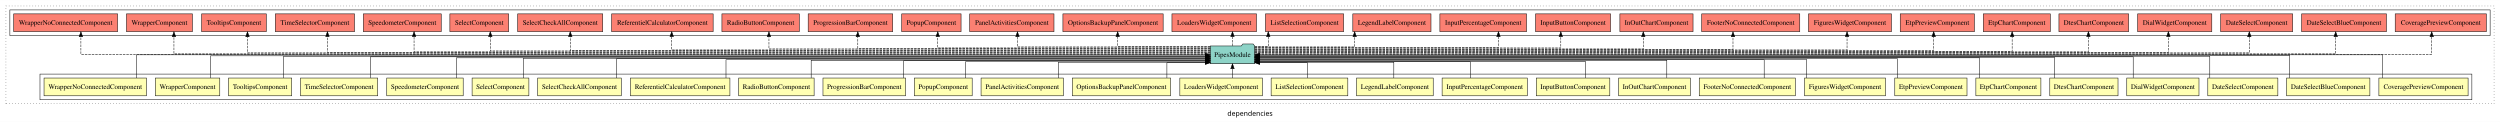
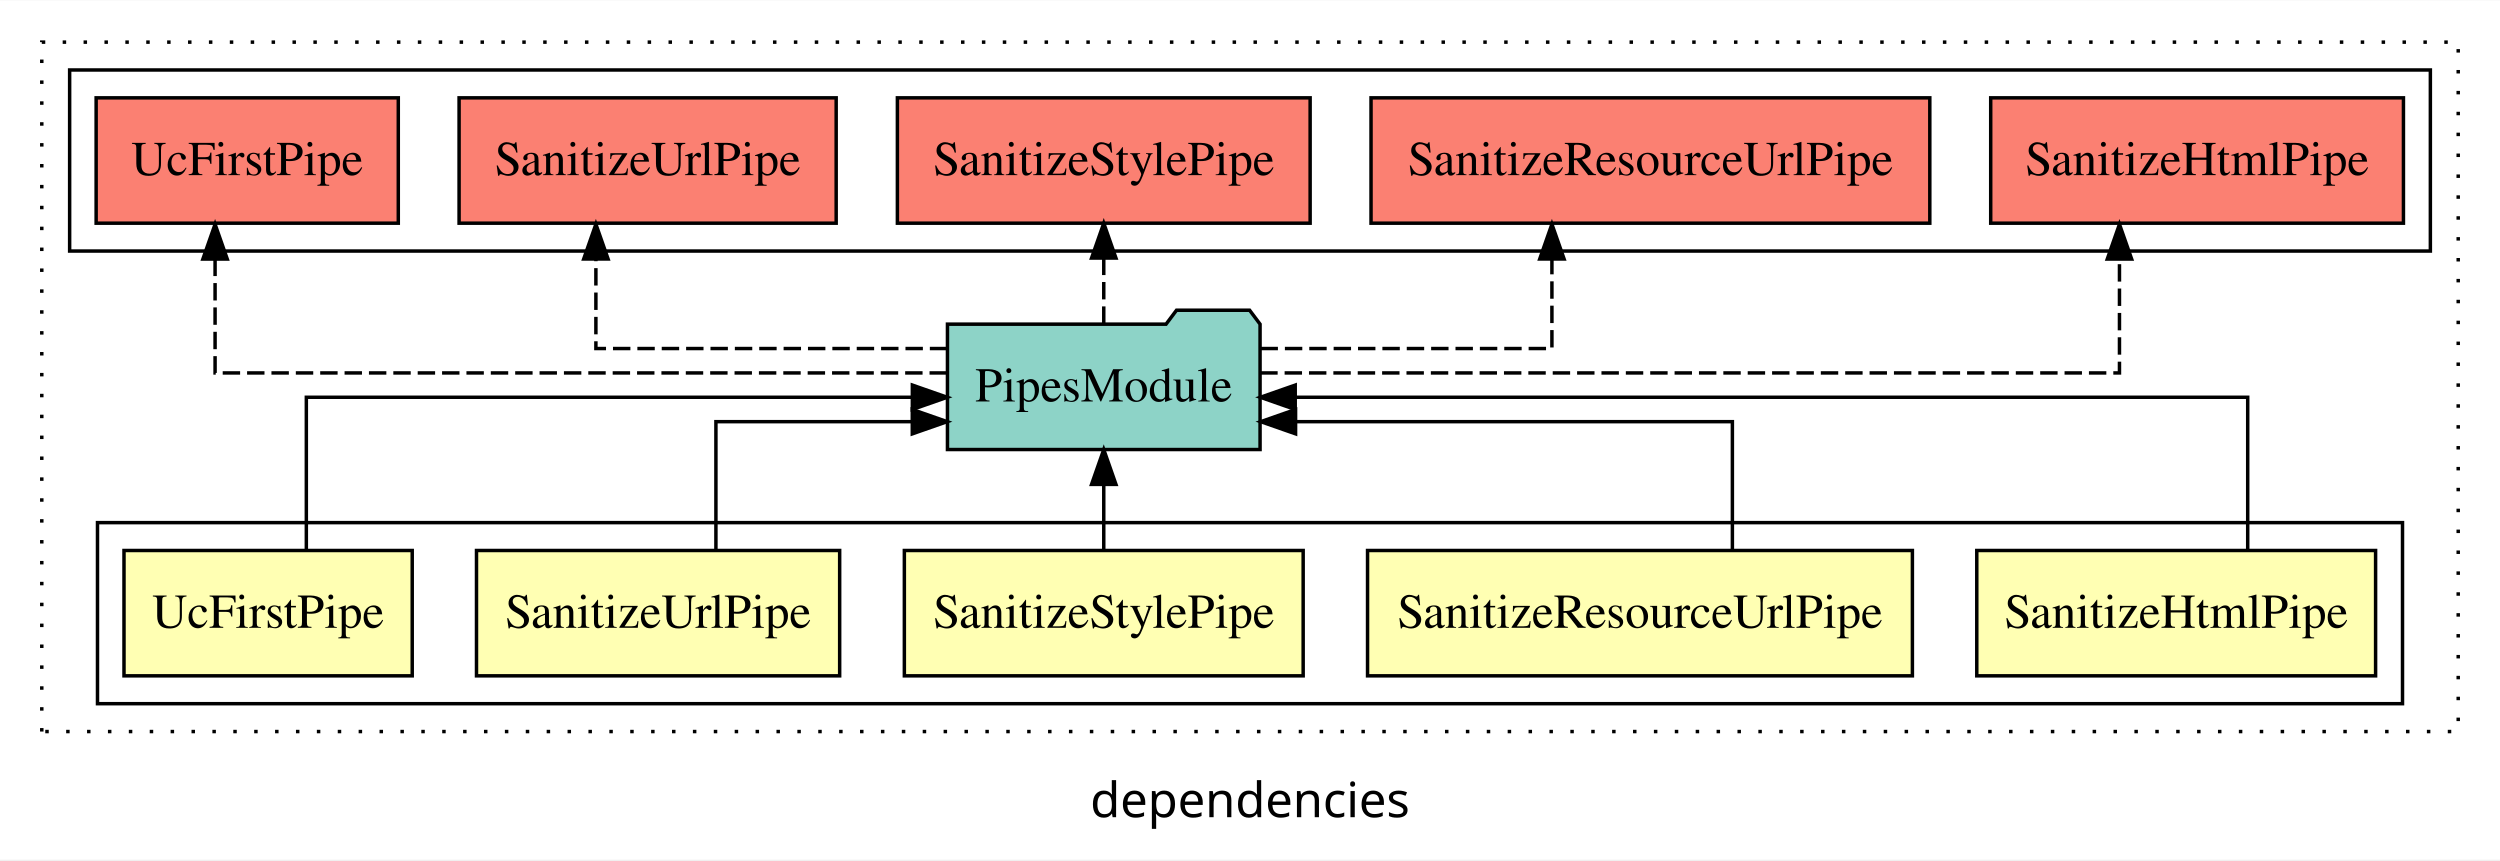
- <svg xmlns="http://www.w3.org/2000/svg" width="5065pt" height="247pt" viewBox="0.00 0.00 5065.00 246.80">
+ <svg xmlns="http://www.w3.org/2000/svg" width="718pt" height="247pt" viewBox="0.00 0.00 718.00 246.80">
  <g id="graph0" class="graph" transform="scale(1 1) rotate(0) translate(4 242.8)">
-     <polygon fill="white" stroke="transparent" points="-4,4 -4,-242.8 5061,-242.8 5061,4 -4,4" />
-     <text text-anchor="middle" x="2528.5" y="-8.2" font-family="sans-serif" font-size="14.00">dependencies</text>
+     <polygon fill="white" stroke="transparent" points="-4,4 -4,-242.8 714,-242.8 714,4 -4,4" />
+     <text text-anchor="middle" x="355" y="-8.2" font-family="sans-serif" font-size="14.00">dependencies</text>
    <g id="clust1" class="cluster">
-       <polygon fill="none" stroke="black" stroke-dasharray="1,5" points="8,-32.8 8,-230.8 5049,-230.8 5049,-32.8 8,-32.8" />
-     </g>
-     <g id="clust32" class="cluster">
-       <polygon fill="none" stroke="black" points="16,-170.8 16,-222.8 5041,-222.8 5041,-170.8 16,-170.8" />
+       <polygon fill="none" stroke="black" stroke-dasharray="1,5" points="8,-32.8 8,-230.8 702,-230.8 702,-32.8 8,-32.8" />
    </g>
    <g id="clust2" class="cluster">
-       <polygon fill="none" stroke="black" points="77,-40.8 77,-92.8 5004,-92.8 5004,-40.8 77,-40.8" />
+       <polygon fill="none" stroke="black" points="24,-40.8 24,-92.8 686,-92.8 686,-40.8 24,-40.8" />
+     </g>
+     <g id="clust9" class="cluster">
+       <polygon fill="none" stroke="black" points="16,-170.8 16,-222.8 694,-222.8 694,-170.8 16,-170.8" />
    </g>
    <g id="node1" class="node">
-       <polygon fill="#ffffb3" stroke="black" points="4996.35,-84.8 4815.65,-84.8 4815.65,-48.8 4996.35,-48.8 4996.35,-84.8" />
-       <text text-anchor="middle" x="4906" y="-62.6" font-family="Times,serif" font-size="14.00">CoveragePreviewComponent</text>
+       <polygon fill="#ffffb3" stroke="black" points="678.27,-84.8 563.73,-84.8 563.73,-48.8 678.27,-48.8 678.27,-84.8" />
+       <text text-anchor="middle" x="621" y="-62.6" font-family="Times,serif" font-size="14.00">SanitizeHtmlPipe</text>
    </g>
-     <g id="node29" class="node">
-       <polygon fill="#8dd3c7" stroke="black" points="2537.89,-149.8 2534.89,-153.8 2513.89,-153.8 2510.89,-149.8 2448.11,-149.8 2448.11,-113.8 2537.89,-113.8 2537.89,-149.8" />
-       <text text-anchor="middle" x="2493" y="-127.6" font-family="Times,serif" font-size="14.00">PipesModule</text>
+     <g id="node6" class="node">
+       <polygon fill="#8dd3c7" stroke="black" points="357.89,-149.8 354.89,-153.8 333.89,-153.8 330.89,-149.8 268.11,-149.8 268.11,-113.8 357.89,-113.8 357.89,-149.8" />
+       <text text-anchor="middle" x="313" y="-127.6" font-family="Times,serif" font-size="14.00">PipesModule</text>
    </g>
    <g id="edge1" class="edge">
-       <path fill="none" stroke="black" d="M4823.26,-84.91C4823.26,-104.14 4823.26,-131.8 4823.26,-131.8 4823.26,-131.8 2547.98,-131.8 2547.98,-131.8" />
-       <polygon fill="black" stroke="black" points="2547.98,-128.3 2537.98,-131.8 2547.98,-135.3 2547.98,-128.3" />
+       <path fill="none" stroke="black" d="M641.54,-85.07C641.54,-103.36 641.54,-128.8 641.54,-128.8 641.54,-128.8 367.99,-128.8 367.99,-128.8" />
+       <polygon fill="black" stroke="black" points="367.99,-125.3 357.99,-128.8 367.99,-132.3 367.99,-125.3" />
    </g>
    <g id="node2" class="node">
-       <polygon fill="#ffffb3" stroke="black" points="4797.41,-84.8 4628.59,-84.8 4628.59,-48.8 4797.41,-48.8 4797.41,-84.8" />
-       <text text-anchor="middle" x="4713" y="-62.6" font-family="Times,serif" font-size="14.00">DateSelectBlueComponent</text>
+       <polygon fill="#ffffb3" stroke="black" points="545.24,-84.8 388.76,-84.8 388.76,-48.8 545.24,-48.8 545.24,-84.8" />
+       <text text-anchor="middle" x="467" y="-62.6" font-family="Times,serif" font-size="14.00">SanitizeResourceUrlPipe</text>
    </g>
    <g id="edge2" class="edge">
-       <path fill="none" stroke="black" d="M4634.76,-84.97C4634.76,-103.89 4634.76,-130.8 4634.76,-130.8 4634.76,-130.8 2548.23,-130.8 2548.23,-130.8" />
-       <polygon fill="black" stroke="black" points="2548.23,-127.3 2538.23,-130.8 2548.23,-134.3 2548.23,-127.3" />
+       <path fill="none" stroke="black" d="M493.54,-84.81C493.54,-100.85 493.54,-121.8 493.54,-121.8 493.54,-121.8 368.09,-121.8 368.09,-121.8" />
+       <polygon fill="black" stroke="black" points="368.09,-118.3 358.09,-121.8 368.09,-125.3 368.09,-118.3" />
    </g>
    <g id="node3" class="node">
-       <polygon fill="#ffffb3" stroke="black" points="4610.97,-84.8 4469.03,-84.8 4469.03,-48.8 4610.97,-48.8 4610.97,-84.8" />
-       <text text-anchor="middle" x="4540" y="-62.6" font-family="Times,serif" font-size="14.00">DateSelectComponent</text>
+       <polygon fill="#ffffb3" stroke="black" points="370.27,-84.8 255.73,-84.8 255.73,-48.8 370.27,-48.8 370.27,-84.8" />
+       <text text-anchor="middle" x="313" y="-62.6" font-family="Times,serif" font-size="14.00">SanitizeStylePipe</text>
    </g>
    <g id="edge3" class="edge">
-       <path fill="none" stroke="black" d="M4473.04,-85.07C4473.04,-103.36 4473.04,-128.8 4473.04,-128.8 4473.04,-128.8 2548.08,-128.8 2548.08,-128.8" />
-       <polygon fill="black" stroke="black" points="2548.08,-125.3 2538.08,-128.8 2548.08,-132.3 2548.08,-125.3" />
+       <path fill="none" stroke="black" d="M313,-84.91C313,-84.91 313,-103.79 313,-103.79" />
+       <polygon fill="black" stroke="black" points="309.5,-103.79 313,-113.79 316.5,-103.79 309.5,-103.79" />
    </g>
    <g id="node4" class="node">
-       <polygon fill="#ffffb3" stroke="black" points="4451.14,-84.8 4304.86,-84.8 4304.86,-48.8 4451.14,-48.8 4451.14,-84.8" />
-       <text text-anchor="middle" x="4378" y="-62.6" font-family="Times,serif" font-size="14.00">DialWidgetComponent</text>
+       <polygon fill="#ffffb3" stroke="black" points="237.15,-84.8 132.85,-84.8 132.85,-48.8 237.15,-48.8 237.15,-84.8" />
+       <text text-anchor="middle" x="185" y="-62.6" font-family="Times,serif" font-size="14.00">SanitizeUrlPipe</text>
    </g>
    <g id="edge4" class="edge">
-       <path fill="none" stroke="black" d="M4317.86,-85.1C4317.86,-103.07 4317.86,-127.8 4317.86,-127.8 4317.86,-127.8 2548.11,-127.8 2548.11,-127.8" />
-       <polygon fill="black" stroke="black" points="2548.11,-124.3 2538.11,-127.8 2548.11,-131.3 2548.11,-124.3" />
+       <path fill="none" stroke="black" d="M201.61,-84.81C201.61,-100.85 201.61,-121.8 201.61,-121.8 201.61,-121.8 258.01,-121.8 258.01,-121.8" />
+       <polygon fill="black" stroke="black" points="258.01,-125.3 268.01,-121.8 258.01,-118.3 258.01,-125.3" />
    </g>
    <g id="node5" class="node">
-       <polygon fill="#ffffb3" stroke="black" points="4287.1,-84.8 4148.9,-84.8 4148.9,-48.8 4287.1,-48.8 4287.1,-84.8" />
-       <text text-anchor="middle" x="4218" y="-62.6" font-family="Times,serif" font-size="14.00">DtesChartComponent</text>
+       <polygon fill="#ffffb3" stroke="black" points="114.39,-84.8 31.61,-84.8 31.61,-48.8 114.39,-48.8 114.39,-84.8" />
+       <text text-anchor="middle" x="73" y="-62.6" font-family="Times,serif" font-size="14.00">UcFirstPipe</text>
    </g>
    <g id="edge5" class="edge">
-       <path fill="none" stroke="black" d="M4158.44,-84.8C4158.44,-102.48 4158.44,-126.8 4158.44,-126.8 4158.44,-126.8 2547.98,-126.8 2547.98,-126.8" />
-       <polygon fill="black" stroke="black" points="2547.98,-123.3 2537.98,-126.8 2547.98,-130.3 2547.98,-123.3" />
+       <path fill="none" stroke="black" d="M83.98,-85.07C83.98,-103.36 83.98,-128.8 83.98,-128.8 83.98,-128.8 258.03,-128.8 258.03,-128.8" />
+       <polygon fill="black" stroke="black" points="258.03,-132.3 268.03,-128.8 258.03,-125.3 258.03,-132.3" />
    </g>
-     <g id="node6" class="node">
-       <polygon fill="#ffffb3" stroke="black" points="4130.88,-84.8 3999.12,-84.8 3999.12,-48.8 4130.88,-48.8 4130.88,-84.8" />
-       <text text-anchor="middle" x="4065" y="-62.6" font-family="Times,serif" font-size="14.00">EtpChartComponent</text>
+     <g id="node7" class="node">
+       <polygon fill="#fb8072" stroke="black" points="686.27,-214.8 567.73,-214.8 567.73,-178.8 686.27,-178.8 686.27,-214.8" />
+       <text text-anchor="middle" x="627" y="-192.6" font-family="Times,serif" font-size="14.00">SanitizeHtmlPipe </text>
    </g>
    <g id="edge6" class="edge">
-       <path fill="none" stroke="black" d="M4006.69,-84.82C4006.69,-102.17 4006.69,-125.8 4006.69,-125.8 4006.69,-125.8 2547.89,-125.8 2547.89,-125.8" />
-       <polygon fill="black" stroke="black" points="2547.89,-122.3 2537.89,-125.8 2547.89,-129.3 2547.89,-122.3" />
+       <path fill="none" stroke="black" stroke-dasharray="5,2" d="M357.94,-135.8C439.77,-135.8 604.71,-135.8 604.71,-135.8 604.71,-135.8 604.71,-168.5 604.71,-168.5" />
+       <polygon fill="black" stroke="black" points="601.21,-168.5 604.71,-178.5 608.21,-168.5 601.21,-168.5" />
    </g>
-     <g id="node7" class="node">
-       <polygon fill="#ffffb3" stroke="black" points="3981.15,-84.8 3834.85,-84.8 3834.85,-48.8 3981.15,-48.8 3981.15,-84.8" />
-       <text text-anchor="middle" x="3908" y="-62.6" font-family="Times,serif" font-size="14.00">EtpPreviewComponent</text>
+     <g id="node8" class="node">
+       <polygon fill="#fb8072" stroke="black" points="550.24,-214.8 389.76,-214.8 389.76,-178.8 550.24,-178.8 550.24,-214.8" />
+       <text text-anchor="middle" x="470" y="-192.6" font-family="Times,serif" font-size="14.00">SanitizeResourceUrlPipe </text>
    </g>
    <g id="edge7" class="edge">
-       <path fill="none" stroke="black" d="M3840.3,-84.84C3840.3,-101.53 3840.3,-123.8 3840.3,-123.8 3840.3,-123.8 2548.21,-123.8 2548.21,-123.8" />
-       <polygon fill="black" stroke="black" points="2548.21,-120.3 2538.21,-123.8 2548.21,-127.3 2548.21,-120.3" />
+       <path fill="none" stroke="black" stroke-dasharray="5,2" d="M358.02,-142.8C395.13,-142.8 441.71,-142.8 441.71,-142.8 441.71,-142.8 441.71,-168.52 441.71,-168.52" />
+       <polygon fill="black" stroke="black" points="438.21,-168.52 441.71,-178.52 445.21,-168.52 438.21,-168.52" />
    </g>
-     <g id="node8" class="node">
-       <polygon fill="#ffffb3" stroke="black" points="3816.04,-84.8 3651.96,-84.8 3651.96,-48.8 3816.04,-48.8 3816.04,-84.8" />
-       <text text-anchor="middle" x="3734" y="-62.6" font-family="Times,serif" font-size="14.00">FiguresWidgetComponent</text>
+     <g id="node9" class="node">
+       <polygon fill="#fb8072" stroke="black" points="372.27,-214.8 253.73,-214.8 253.73,-178.8 372.27,-178.8 372.27,-214.8" />
+       <text text-anchor="middle" x="313" y="-192.6" font-family="Times,serif" font-size="14.00">SanitizeStylePipe </text>
    </g>
    <g id="edge8" class="edge">
-       <path fill="none" stroke="black" d="M3655.86,-84.83C3655.86,-101.2 3655.86,-122.8 3655.86,-122.8 3655.86,-122.8 2548.23,-122.8 2548.23,-122.8" />
-       <polygon fill="black" stroke="black" points="2548.23,-119.3 2538.23,-122.8 2548.23,-126.3 2548.23,-119.3" />
+       <path fill="none" stroke="black" stroke-dasharray="5,2" d="M313,-149.91C313,-149.91 313,-168.79 313,-168.79" />
+       <polygon fill="black" stroke="black" points="309.5,-168.79 313,-178.79 316.5,-168.79 309.5,-168.79" />
    </g>
-     <g id="node9" class="node">
-       <polygon fill="#ffffb3" stroke="black" points="3633.36,-84.8 3438.64,-84.8 3438.64,-48.8 3633.36,-48.8 3633.36,-84.8" />
-       <text text-anchor="middle" x="3536" y="-62.6" font-family="Times,serif" font-size="14.00">FooterNoConnectedComponent</text>
+     <g id="node10" class="node">
+       <polygon fill="#fb8072" stroke="black" points="236.15,-214.8 127.85,-214.8 127.85,-178.8 236.15,-178.8 236.15,-214.8" />
+       <text text-anchor="middle" x="182" y="-192.6" font-family="Times,serif" font-size="14.00">SanitizeUrlPipe </text>
    </g>
    <g id="edge9" class="edge">
-       <path fill="none" stroke="black" d="M3570.23,-84.81C3570.23,-100.85 3570.23,-121.8 3570.23,-121.8 3570.23,-121.8 2547.92,-121.8 2547.92,-121.8" />
-       <polygon fill="black" stroke="black" points="2547.92,-118.3 2537.92,-121.8 2547.92,-125.3 2547.92,-118.3" />
+       <path fill="none" stroke="black" stroke-dasharray="5,2" d="M268.05,-142.8C225.19,-142.8 167.14,-142.8 167.14,-142.8 167.14,-142.8 167.14,-168.52 167.14,-168.52" />
+       <polygon fill="black" stroke="black" points="163.64,-168.52 167.14,-178.52 170.64,-168.52 163.64,-168.52" />
    </g>
-     <g id="node10" class="node">
-       <polygon fill="#ffffb3" stroke="black" points="3420.6,-84.8 3275.4,-84.8 3275.4,-48.8 3420.6,-48.8 3420.6,-84.8" />
-       <text text-anchor="middle" x="3348" y="-62.6" font-family="Times,serif" font-size="14.00">InOutChartComponent</text>
+     <g id="node11" class="node">
+       <polygon fill="#fb8072" stroke="black" points="110.39,-214.8 23.61,-214.8 23.61,-178.8 110.39,-178.8 110.39,-214.8" />
+       <text text-anchor="middle" x="67" y="-192.6" font-family="Times,serif" font-size="14.00">UcFirstPipe </text>
    </g>
    <g id="edge10" class="edge">
-       <path fill="none" stroke="black" d="M3372.93,-85.08C3372.93,-100.75 3372.93,-120.8 3372.93,-120.8 3372.93,-120.8 2548.15,-120.8 2548.15,-120.8" />
-       <polygon fill="black" stroke="black" points="2548.15,-117.3 2538.15,-120.8 2548.15,-124.3 2548.15,-117.3" />
-     </g>
-     <g id="node11" class="node">
-       <polygon fill="#ffffb3" stroke="black" points="3257.5,-84.8 3108.5,-84.8 3108.5,-48.8 3257.5,-48.8 3257.5,-84.8" />
-       <text text-anchor="middle" x="3183" y="-62.6" font-family="Times,serif" font-size="14.00">InputButtonComponent</text>
-     </g>
-     <g id="edge11" class="edge">
-       <path fill="none" stroke="black" d="M3207.83,-84.99C3207.83,-99.98 3207.83,-118.8 3207.83,-118.8 3207.83,-118.8 2547.99,-118.8 2547.99,-118.8" />
-       <polygon fill="black" stroke="black" points="2547.99,-115.3 2537.99,-118.8 2547.99,-122.3 2547.99,-115.3" />
-     </g>
-     <g id="node12" class="node">
-       <polygon fill="#ffffb3" stroke="black" points="3090.29,-84.8 2917.71,-84.8 2917.71,-48.8 3090.29,-48.8 3090.29,-84.8" />
-       <text text-anchor="middle" x="3004" y="-62.6" font-family="Times,serif" font-size="14.00">InputPercentageComponent</text>
-     </g>
-     <g id="edge12" class="edge">
-       <path fill="none" stroke="black" d="M2974.87,-84.92C2974.87,-99.58 2974.87,-117.8 2974.87,-117.8 2974.87,-117.8 2547.9,-117.8 2547.9,-117.8" />
-       <polygon fill="black" stroke="black" points="2547.9,-114.3 2537.9,-117.8 2547.9,-121.3 2547.9,-114.3" />
-     </g>
-     <g id="node13" class="node">
-       <polygon fill="#ffffb3" stroke="black" points="2899.68,-84.8 2744.32,-84.8 2744.32,-48.8 2899.68,-48.8 2899.68,-84.8" />
-       <text text-anchor="middle" x="2822" y="-62.6" font-family="Times,serif" font-size="14.00">LegendLabelComponent</text>
-     </g>
-     <g id="edge13" class="edge">
-       <path fill="none" stroke="black" d="M2819.88,-84.85C2819.88,-99.17 2819.88,-116.8 2819.88,-116.8 2819.88,-116.8 2548.11,-116.8 2548.11,-116.8" />
-       <polygon fill="black" stroke="black" points="2548.11,-113.3 2538.11,-116.8 2548.11,-120.3 2548.11,-113.3" />
-     </g>
-     <g id="node14" class="node">
-       <polygon fill="#ffffb3" stroke="black" points="2726.71,-84.8 2571.29,-84.8 2571.29,-48.8 2726.71,-48.8 2726.71,-84.8" />
-       <text text-anchor="middle" x="2649" y="-62.6" font-family="Times,serif" font-size="14.00">ListSelectionComponent</text>
-     </g>
-     <g id="edge14" class="edge">
-       <path fill="none" stroke="black" d="M2644.88,-85.05C2644.88,-98.98 2644.88,-115.8 2644.88,-115.8 2644.88,-115.8 2548.16,-115.8 2548.16,-115.8" />
-       <polygon fill="black" stroke="black" points="2548.16,-112.3 2538.16,-115.8 2548.16,-119.3 2548.16,-112.3" />
-     </g>
-     <g id="node15" class="node">
-       <polygon fill="#ffffb3" stroke="black" points="2553.63,-84.8 2386.37,-84.8 2386.37,-48.8 2553.63,-48.8 2553.63,-84.8" />
-       <text text-anchor="middle" x="2470" y="-62.6" font-family="Times,serif" font-size="14.00">LoadersWidgetComponent</text>
-     </g>
-     <g id="edge15" class="edge">
-       <path fill="none" stroke="black" d="M2493,-84.91C2493,-84.91 2493,-103.79 2493,-103.79" />
-       <polygon fill="black" stroke="black" points="2489.5,-103.79 2493,-113.79 2496.5,-103.79 2489.5,-103.79" />
-     </g>
-     <g id="node16" class="node">
-       <polygon fill="#ffffb3" stroke="black" points="2367.54,-84.8 2168.46,-84.8 2168.46,-48.8 2367.54,-48.8 2367.54,-84.8" />
-       <text text-anchor="middle" x="2268" y="-62.6" font-family="Times,serif" font-size="14.00">OptionsBackupPanelComponent</text>
-     </g>
-     <g id="edge16" class="edge">
-       <path fill="none" stroke="black" d="M2360.14,-85.05C2360.14,-98.98 2360.14,-115.8 2360.14,-115.8 2360.14,-115.8 2438.02,-115.8 2438.02,-115.8" />
-       <polygon fill="black" stroke="black" points="2438.02,-119.3 2448.02,-115.8 2438.02,-112.3 2438.02,-119.3" />
-     </g>
-     <g id="node17" class="node">
-       <polygon fill="#ffffb3" stroke="black" points="2150.37,-84.8 1983.63,-84.8 1983.63,-48.8 2150.37,-48.8 2150.37,-84.8" />
-       <text text-anchor="middle" x="2067" y="-62.6" font-family="Times,serif" font-size="14.00">PanelActivitiesComponent</text>
-     </g>
-     <g id="edge17" class="edge">
-       <path fill="none" stroke="black" d="M2140.33,-84.85C2140.33,-99.17 2140.33,-116.8 2140.33,-116.8 2140.33,-116.8 2437.98,-116.8 2437.98,-116.8" />
-       <polygon fill="black" stroke="black" points="2437.98,-120.3 2447.98,-116.8 2437.98,-113.3 2437.98,-120.3" />
-     </g>
-     <g id="node18" class="node">
-       <polygon fill="#ffffb3" stroke="black" points="1965.62,-84.8 1848.38,-84.8 1848.38,-48.8 1965.62,-48.8 1965.62,-84.8" />
-       <text text-anchor="middle" x="1907" y="-62.6" font-family="Times,serif" font-size="14.00">PopupComponent</text>
-     </g>
-     <g id="edge18" class="edge">
-       <path fill="none" stroke="black" d="M1952.06,-84.92C1952.06,-99.58 1952.06,-117.8 1952.06,-117.8 1952.06,-117.8 2437.81,-117.8 2437.81,-117.8" />
-       <polygon fill="black" stroke="black" points="2437.81,-121.3 2447.81,-117.8 2437.81,-114.3 2437.81,-121.3" />
-     </g>
-     <g id="node19" class="node">
-       <polygon fill="#ffffb3" stroke="black" points="1830.66,-84.8 1663.34,-84.8 1663.34,-48.8 1830.66,-48.8 1830.66,-84.8" />
-       <text text-anchor="middle" x="1747" y="-62.6" font-family="Times,serif" font-size="14.00">ProgressionBarComponent</text>
-     </g>
-     <g id="edge19" class="edge">
-       <path fill="none" stroke="black" d="M1826.76,-85.04C1826.76,-100.37 1826.76,-119.8 1826.76,-119.8 1826.76,-119.8 2437.99,-119.8 2437.99,-119.8" />
-       <polygon fill="black" stroke="black" points="2437.99,-123.3 2447.99,-119.8 2437.99,-116.3 2437.99,-123.3" />
-     </g>
-     <g id="node20" class="node">
-       <polygon fill="#ffffb3" stroke="black" points="1645.39,-84.8 1492.61,-84.8 1492.61,-48.8 1645.39,-48.8 1645.39,-84.8" />
-       <text text-anchor="middle" x="1569" y="-62.6" font-family="Times,serif" font-size="14.00">RadioButtonComponent</text>
-     </g>
-     <g id="edge20" class="edge">
-       <path fill="none" stroke="black" d="M1639.43,-85.08C1639.43,-100.75 1639.43,-120.8 1639.43,-120.8 1639.43,-120.8 2438.01,-120.8 2438.01,-120.8" />
-       <polygon fill="black" stroke="black" points="2438.01,-124.3 2448.01,-120.8 2438.01,-117.3 2438.01,-124.3" />
-     </g>
-     <g id="node21" class="node">
-       <polygon fill="#ffffb3" stroke="black" points="1474.83,-84.8 1273.17,-84.8 1273.17,-48.8 1474.83,-48.8 1474.83,-84.8" />
-       <text text-anchor="middle" x="1374" y="-62.6" font-family="Times,serif" font-size="14.00">ReferentielCalculatorComponent</text>
-     </g>
-     <g id="edge21" class="edge">
-       <path fill="none" stroke="black" d="M1466.86,-84.81C1466.86,-100.85 1466.86,-121.8 1466.86,-121.8 1466.86,-121.8 2437.92,-121.8 2437.92,-121.8" />
-       <polygon fill="black" stroke="black" points="2437.92,-125.3 2447.92,-121.8 2437.92,-118.3 2437.92,-125.3" />
-     </g>
-     <g id="node22" class="node">
-       <polygon fill="#ffffb3" stroke="black" points="1254.69,-84.8 1085.31,-84.8 1085.31,-48.8 1254.69,-48.8 1254.69,-84.8" />
-       <text text-anchor="middle" x="1170" y="-62.6" font-family="Times,serif" font-size="14.00">SelectCheckAllComponent</text>
-     </g>
-     <g id="edge22" class="edge">
-       <path fill="none" stroke="black" d="M1244.97,-84.84C1244.97,-101.53 1244.97,-123.8 1244.97,-123.8 1244.97,-123.8 2437.84,-123.8 2437.84,-123.8" />
-       <polygon fill="black" stroke="black" points="2437.84,-127.3 2447.84,-123.8 2437.84,-120.3 2437.84,-127.3" />
-     </g>
-     <g id="node23" class="node">
-       <polygon fill="#ffffb3" stroke="black" points="1067.54,-84.8 952.46,-84.8 952.46,-48.8 1067.54,-48.8 1067.54,-84.8" />
-       <text text-anchor="middle" x="1010" y="-62.6" font-family="Times,serif" font-size="14.00">SelectComponent</text>
-     </g>
-     <g id="edge23" class="edge">
-       <path fill="none" stroke="black" d="M1056.21,-84.83C1056.21,-101.86 1056.21,-124.8 1056.21,-124.8 1056.21,-124.8 2438.03,-124.8 2438.03,-124.8" />
-       <polygon fill="black" stroke="black" points="2438.03,-128.3 2448.03,-124.8 2438.03,-121.3 2438.03,-128.3" />
-     </g>
-     <g id="node24" class="node">
-       <polygon fill="#ffffb3" stroke="black" points="934.41,-84.8 779.59,-84.8 779.59,-48.8 934.41,-48.8 934.41,-84.8" />
-       <text text-anchor="middle" x="857" y="-62.6" font-family="Times,serif" font-size="14.00">SpeedometerComponent</text>
-     </g>
-     <g id="edge24" class="edge">
-       <path fill="none" stroke="black" d="M920.84,-84.82C920.84,-102.17 920.84,-125.8 920.84,-125.8 920.84,-125.8 2438.06,-125.8 2438.06,-125.8" />
-       <polygon fill="black" stroke="black" points="2438.06,-129.3 2448.06,-125.8 2438.06,-122.3 2438.06,-129.3" />
-     </g>
-     <g id="node25" class="node">
-       <polygon fill="#ffffb3" stroke="black" points="761.25,-84.8 604.75,-84.8 604.75,-48.8 761.25,-48.8 761.25,-84.8" />
-       <text text-anchor="middle" x="683" y="-62.6" font-family="Times,serif" font-size="14.00">TimeSelectorComponent</text>
-     </g>
-     <g id="edge25" class="edge">
-       <path fill="none" stroke="black" d="M746.71,-85.1C746.71,-103.07 746.71,-127.8 746.71,-127.8 746.71,-127.8 2438.08,-127.8 2438.08,-127.8" />
-       <polygon fill="black" stroke="black" points="2438.08,-131.3 2448.08,-127.8 2438.08,-124.3 2438.08,-131.3" />
-     </g>
-     <g id="node26" class="node">
-       <polygon fill="#ffffb3" stroke="black" points="587,-84.8 459,-84.8 459,-48.8 587,-48.8 587,-84.8" />
-       <text text-anchor="middle" x="523" y="-62.6" font-family="Times,serif" font-size="14.00">TooltipsComponent</text>
-     </g>
-     <g id="edge26" class="edge">
-       <path fill="none" stroke="black" d="M570.44,-85.07C570.44,-103.36 570.44,-128.8 570.44,-128.8 570.44,-128.8 2437.84,-128.8 2437.84,-128.8" />
-       <polygon fill="black" stroke="black" points="2437.84,-132.3 2447.84,-128.8 2437.84,-125.3 2437.84,-132.3" />
-     </g>
-     <g id="node27" class="node">
-       <polygon fill="#ffffb3" stroke="black" points="441.3,-84.8 310.7,-84.8 310.7,-48.8 441.3,-48.8 441.3,-84.8" />
-       <text text-anchor="middle" x="376" y="-62.6" font-family="Times,serif" font-size="14.00">WrapperComponent</text>
-     </g>
-     <g id="edge27" class="edge">
-       <path fill="none" stroke="black" d="M422.7,-85.02C422.7,-103.63 422.7,-129.8 422.7,-129.8 422.7,-129.8 2437.83,-129.8 2437.83,-129.8" />
-       <polygon fill="black" stroke="black" points="2437.83,-133.3 2447.83,-129.8 2437.83,-126.3 2437.83,-133.3" />
-     </g>
-     <g id="node28" class="node">
-       <polygon fill="#ffffb3" stroke="black" points="292.78,-84.8 85.22,-84.8 85.22,-48.8 292.78,-48.8 292.78,-84.8" />
-       <text text-anchor="middle" x="189" y="-62.6" font-family="Times,serif" font-size="14.00">WrapperNoConnectedComponent</text>
-     </g>
-     <g id="edge28" class="edge">
-       <path fill="none" stroke="black" d="M272.37,-84.91C272.37,-104.14 272.37,-131.8 272.37,-131.8 272.37,-131.8 2437.89,-131.8 2437.89,-131.8" />
-       <polygon fill="black" stroke="black" points="2437.89,-135.3 2447.89,-131.8 2437.89,-128.3 2437.89,-135.3" />
-     </g>
-     <g id="node30" class="node">
-       <polygon fill="#fb8072" stroke="black" points="5033.35,-214.8 4848.65,-214.8 4848.65,-178.8 5033.35,-178.8 5033.35,-214.8" />
-       <text text-anchor="middle" x="4941" y="-192.6" font-family="Times,serif" font-size="14.00">CoveragePreviewComponent </text>
-     </g>
-     <g id="edge29" class="edge">
-       <path fill="none" stroke="black" stroke-dasharray="5,2" d="M2538.03,-132.8C2869.81,-132.8 4922.62,-132.8 4922.62,-132.8 4922.62,-132.8 4922.62,-168.63 4922.62,-168.63" />
-       <polygon fill="black" stroke="black" points="4919.13,-168.63 4922.62,-178.63 4926.13,-168.63 4919.13,-168.63" />
-     </g>
-     <g id="node31" class="node">
-       <polygon fill="#fb8072" stroke="black" points="4830.91,-214.8 4659.09,-214.8 4659.09,-178.8 4830.91,-178.8 4830.91,-214.8" />
-       <text text-anchor="middle" x="4745" y="-192.6" font-family="Times,serif" font-size="14.00">DateSelectBlueComponent </text>
-     </g>
-     <g id="edge30" class="edge">
-       <path fill="none" stroke="black" stroke-dasharray="5,2" d="M2537.9,-133.8C2853.67,-133.8 4728.12,-133.8 4728.12,-133.8 4728.12,-133.8 4728.12,-168.58 4728.12,-168.58" />
-       <polygon fill="black" stroke="black" points="4724.63,-168.58 4728.12,-178.58 4731.63,-168.58 4724.63,-168.58" />
-     </g>
-     <g id="node32" class="node">
-       <polygon fill="#fb8072" stroke="black" points="4640.97,-214.8 4495.03,-214.8 4495.03,-178.8 4640.97,-178.8 4640.97,-214.8" />
-       <text text-anchor="middle" x="4568" y="-192.6" font-family="Times,serif" font-size="14.00">DateSelectComponent </text>
-     </g>
-     <g id="edge31" class="edge">
-       <path fill="none" stroke="black" stroke-dasharray="5,2" d="M2537.94,-135.8C2839.22,-135.8 4553.12,-135.8 4553.12,-135.8 4553.12,-135.8 4553.12,-168.5 4553.12,-168.5" />
-       <polygon fill="black" stroke="black" points="4549.63,-168.5 4553.12,-178.5 4556.63,-168.5 4549.63,-168.5" />
-     </g>
-     <g id="node33" class="node">
-       <polygon fill="#fb8072" stroke="black" points="4477.14,-214.8 4326.86,-214.8 4326.86,-178.8 4477.14,-178.8 4477.14,-214.8" />
-       <text text-anchor="middle" x="4402" y="-192.6" font-family="Times,serif" font-size="14.00">DialWidgetComponent </text>
-     </g>
-     <g id="edge32" class="edge">
-       <path fill="none" stroke="black" stroke-dasharray="5,2" d="M2538,-136.8C2825.14,-136.8 4389.12,-136.8 4389.12,-136.8 4389.12,-136.8 4389.12,-168.8 4389.12,-168.8" />
-       <polygon fill="black" stroke="black" points="4385.63,-168.8 4389.12,-178.8 4392.63,-168.8 4385.63,-168.8" />
-     </g>
-     <g id="node34" class="node">
-       <polygon fill="#fb8072" stroke="black" points="4308.6,-214.8 4167.4,-214.8 4167.4,-178.8 4308.6,-178.8 4308.6,-214.8" />
-       <text text-anchor="middle" x="4238" y="-192.6" font-family="Times,serif" font-size="14.00">DtesChartComponent </text>
-     </g>
-     <g id="edge33" class="edge">
-       <path fill="none" stroke="black" stroke-dasharray="5,2" d="M2538.05,-137.8C2810.57,-137.8 4227.12,-137.8 4227.12,-137.8 4227.12,-137.8 4227.12,-168.78 4227.12,-168.78" />
-       <polygon fill="black" stroke="black" points="4223.63,-168.78 4227.12,-178.78 4230.63,-168.78 4223.63,-168.78" />
-     </g>
-     <g id="node35" class="node">
-       <polygon fill="#fb8072" stroke="black" points="4149.88,-214.8 4014.12,-214.8 4014.12,-178.8 4149.88,-178.8 4149.88,-214.8" />
-       <text text-anchor="middle" x="4082" y="-192.6" font-family="Times,serif" font-size="14.00">EtpChartComponent </text>
-     </g>
-     <g id="edge34" class="edge">
-       <path fill="none" stroke="black" stroke-dasharray="5,2" d="M2538.15,-138.8C2796.18,-138.8 4072.62,-138.8 4072.62,-138.8 4072.62,-138.8 4072.62,-168.77 4072.62,-168.77" />
-       <polygon fill="black" stroke="black" points="4069.13,-168.77 4072.62,-178.77 4076.13,-168.77 4069.13,-168.77" />
-     </g>
-     <g id="node36" class="node">
-       <polygon fill="#fb8072" stroke="black" points="3996.15,-214.8 3845.85,-214.8 3845.85,-178.8 3996.15,-178.8 3996.15,-214.8" />
-       <text text-anchor="middle" x="3921" y="-192.6" font-family="Times,serif" font-size="14.00">EtpPreviewComponent </text>
-     </g>
-     <g id="edge35" class="edge">
-       <path fill="none" stroke="black" stroke-dasharray="5,2" d="M2538.26,-140.8C2780.58,-140.8 3913.62,-140.8 3913.62,-140.8 3913.62,-140.8 3913.62,-168.77 3913.62,-168.77" />
-       <polygon fill="black" stroke="black" points="3910.13,-168.77 3913.62,-178.77 3917.13,-168.77 3910.13,-168.77" />
-     </g>
-     <g id="node37" class="node">
-       <polygon fill="#fb8072" stroke="black" points="3828.04,-214.8 3659.96,-214.8 3659.96,-178.8 3828.04,-178.8 3828.04,-214.8" />
-       <text text-anchor="middle" x="3744" y="-192.6" font-family="Times,serif" font-size="14.00">FiguresWidgetComponent </text>
-     </g>
-     <g id="edge36" class="edge">
-       <path fill="none" stroke="black" stroke-dasharray="5,2" d="M2538.05,-141.8C2761.28,-141.8 3738.12,-141.8 3738.12,-141.8 3738.12,-141.8 3738.12,-168.79 3738.12,-168.79" />
-       <polygon fill="black" stroke="black" points="3734.63,-168.79 3738.12,-178.79 3741.63,-168.79 3734.63,-168.79" />
-     </g>
-     <g id="node38" class="node">
-       <polygon fill="#fb8072" stroke="black" points="3642.36,-214.8 3443.64,-214.8 3443.64,-178.8 3642.36,-178.8 3642.36,-214.8" />
-       <text text-anchor="middle" x="3543" y="-192.6" font-family="Times,serif" font-size="14.00">FooterNoConnectedComponent </text>
-     </g>
-     <g id="edge37" class="edge">
-       <path fill="none" stroke="black" stroke-dasharray="5,2" d="M2538.21,-142.8C2734.99,-142.8 3507.02,-142.8 3507.02,-142.8 3507.02,-142.8 3507.02,-168.52 3507.02,-168.52" />
-       <polygon fill="black" stroke="black" points="3503.52,-168.52 3507.02,-178.52 3510.52,-168.52 3503.52,-168.52" />
-     </g>
-     <g id="node39" class="node">
-       <polygon fill="#fb8072" stroke="black" points="3426.1,-214.8 3277.9,-214.8 3277.9,-178.8 3426.1,-178.8 3426.1,-214.8" />
-       <text text-anchor="middle" x="3352" y="-192.6" font-family="Times,serif" font-size="14.00">InOutChartComponent </text>
-     </g>
-     <g id="edge38" class="edge">
-       <path fill="none" stroke="black" stroke-dasharray="5,2" d="M2538.04,-143.8C2711.33,-143.8 3325.32,-143.8 3325.32,-143.8 3325.32,-143.8 3325.32,-168.56 3325.32,-168.56" />
-       <polygon fill="black" stroke="black" points="3321.82,-168.56 3325.32,-178.56 3328.82,-168.56 3321.82,-168.56" />
-     </g>
-     <g id="node40" class="node">
-       <polygon fill="#fb8072" stroke="black" points="3259,-214.8 3107,-214.8 3107,-178.8 3259,-178.8 3259,-214.8" />
-       <text text-anchor="middle" x="3183" y="-192.6" font-family="Times,serif" font-size="14.00">InputButtonComponent </text>
-     </g>
-     <g id="edge39" class="edge">
-       <path fill="none" stroke="black" stroke-dasharray="5,2" d="M2537.94,-145.8C2687.36,-145.8 3158.17,-145.8 3158.17,-145.8 3158.17,-145.8 3158.17,-168.68 3158.17,-168.68" />
-       <polygon fill="black" stroke="black" points="3154.67,-168.68 3158.17,-178.68 3161.67,-168.68 3154.67,-168.68" />
-     </g>
-     <g id="node41" class="node">
-       <polygon fill="#fb8072" stroke="black" points="3088.79,-214.8 2913.21,-214.8 2913.21,-178.8 3088.79,-178.8 3088.79,-214.8" />
-       <text text-anchor="middle" x="3001" y="-192.6" font-family="Times,serif" font-size="14.00">InputPercentageComponent </text>
-     </g>
-     <g id="edge40" class="edge">
-       <path fill="none" stroke="black" stroke-dasharray="5,2" d="M2538.02,-146.8C2667.53,-146.8 3031.88,-146.8 3031.88,-146.8 3031.88,-146.8 3031.88,-168.75 3031.88,-168.75" />
-       <polygon fill="black" stroke="black" points="3028.38,-168.75 3031.88,-178.75 3035.38,-168.75 3028.38,-168.75" />
-     </g>
-     <g id="node42" class="node">
-       <polygon fill="#fb8072" stroke="black" points="2895.18,-214.8 2736.82,-214.8 2736.82,-178.8 2895.18,-178.8 2895.18,-214.8" />
-       <text text-anchor="middle" x="2816" y="-192.6" font-family="Times,serif" font-size="14.00">LegendLabelComponent </text>
-     </g>
-     <g id="edge41" class="edge">
-       <path fill="none" stroke="black" stroke-dasharray="5,2" d="M2538.11,-147.8C2609.51,-147.8 2740.54,-147.8 2740.54,-147.8 2740.54,-147.8 2740.54,-168.55 2740.54,-168.55" />
-       <polygon fill="black" stroke="black" points="2737.04,-168.55 2740.54,-178.55 2744.04,-168.55 2737.04,-168.55" />
-     </g>
-     <g id="node43" class="node">
-       <polygon fill="#fb8072" stroke="black" points="2718.21,-214.8 2559.79,-214.8 2559.79,-178.8 2718.21,-178.8 2718.21,-214.8" />
-       <text text-anchor="middle" x="2639" y="-192.6" font-family="Times,serif" font-size="14.00">ListSelectionComponent </text>
-     </g>
-     <g id="edge42" class="edge">
-       <path fill="none" stroke="black" stroke-dasharray="5,2" d="M2538.1,-148.8C2552.85,-148.8 2565.52,-148.8 2565.52,-148.8 2565.52,-148.8 2565.52,-168.65 2565.52,-168.65" />
-       <polygon fill="black" stroke="black" points="2562.02,-168.65 2565.52,-178.65 2569.02,-168.65 2562.02,-168.65" />
-     </g>
-     <g id="node44" class="node">
-       <polygon fill="#fb8072" stroke="black" points="2541.63,-214.8 2370.37,-214.8 2370.37,-178.8 2541.63,-178.8 2541.63,-214.8" />
-       <text text-anchor="middle" x="2456" y="-192.6" font-family="Times,serif" font-size="14.00">LoadersWidgetComponent </text>
-     </g>
-     <g id="edge43" class="edge">
-       <path fill="none" stroke="black" stroke-dasharray="5,2" d="M2493,-149.91C2493,-149.91 2493,-168.79 2493,-168.79" />
-       <polygon fill="black" stroke="black" points="2489.5,-168.79 2493,-178.79 2496.5,-168.79 2489.5,-168.79" />
-     </g>
-     <g id="node45" class="node">
-       <polygon fill="#fb8072" stroke="black" points="2352.54,-214.8 2149.46,-214.8 2149.46,-178.8 2352.54,-178.8 2352.54,-214.8" />
-       <text text-anchor="middle" x="2251" y="-192.6" font-family="Times,serif" font-size="14.00">OptionsBackupPanelComponent </text>
-     </g>
-     <g id="edge44" class="edge">
-       <path fill="none" stroke="black" stroke-dasharray="5,2" d="M2447.87,-148.8C2380.22,-148.8 2260.38,-148.8 2260.38,-148.8 2260.38,-148.8 2260.38,-168.65 2260.38,-168.65" />
-       <polygon fill="black" stroke="black" points="2256.88,-168.65 2260.38,-178.65 2263.88,-168.65 2256.88,-168.65" />
-     </g>
-     <g id="node46" class="node">
-       <polygon fill="#fb8072" stroke="black" points="2131.37,-214.8 1960.63,-214.8 1960.63,-178.8 2131.37,-178.8 2131.37,-214.8" />
-       <text text-anchor="middle" x="2046" y="-192.6" font-family="Times,serif" font-size="14.00">PanelActivitiesComponent </text>
-     </g>
-     <g id="edge45" class="edge">
-       <path fill="none" stroke="black" stroke-dasharray="5,2" d="M2448.02,-147.8C2336.72,-147.8 2057.38,-147.8 2057.38,-147.8 2057.38,-147.8 2057.38,-168.55 2057.38,-168.55" />
-       <polygon fill="black" stroke="black" points="2053.88,-168.55 2057.38,-178.55 2060.88,-168.55 2053.88,-168.55" />
-     </g>
-     <g id="node47" class="node">
-       <polygon fill="#fb8072" stroke="black" points="1943.12,-214.8 1822.88,-214.8 1822.88,-178.8 1943.12,-178.8 1943.12,-214.8" />
-       <text text-anchor="middle" x="1883" y="-192.6" font-family="Times,serif" font-size="14.00">PopupComponent </text>
-     </g>
-     <g id="edge46" class="edge">
-       <path fill="none" stroke="black" stroke-dasharray="5,2" d="M2447.63,-145.8C2308.28,-145.8 1895.88,-145.8 1895.88,-145.8 1895.88,-145.8 1895.88,-168.68 1895.88,-168.68" />
-       <polygon fill="black" stroke="black" points="1892.38,-168.68 1895.88,-178.68 1899.38,-168.68 1892.38,-168.68" />
-     </g>
-     <g id="node48" class="node">
-       <polygon fill="#fb8072" stroke="black" points="1804.66,-214.8 1633.34,-214.8 1633.34,-178.8 1804.66,-178.8 1804.66,-214.8" />
-       <text text-anchor="middle" x="1719" y="-192.6" font-family="Times,serif" font-size="14.00">ProgressionBarComponent </text>
-     </g>
-     <g id="edge47" class="edge">
-       <path fill="none" stroke="black" stroke-dasharray="5,2" d="M2448.07,-144.8C2284.99,-144.8 1733.88,-144.8 1733.88,-144.8 1733.88,-144.8 1733.88,-168.61 1733.88,-168.61" />
-       <polygon fill="black" stroke="black" points="1730.38,-168.61 1733.88,-178.61 1737.38,-168.61 1730.38,-168.61" />
-     </g>
-     <g id="node49" class="node">
-       <polygon fill="#fb8072" stroke="black" points="1615.39,-214.8 1458.61,-214.8 1458.61,-178.8 1615.39,-178.8 1615.39,-214.8" />
-       <text text-anchor="middle" x="1537" y="-192.6" font-family="Times,serif" font-size="14.00">RadioButtonComponent </text>
-     </g>
-     <g id="edge48" class="edge">
-       <path fill="none" stroke="black" stroke-dasharray="5,2" d="M2448.02,-143.8C2260.91,-143.8 1553.88,-143.8 1553.88,-143.8 1553.88,-143.8 1553.88,-168.56 1553.88,-168.56" />
-       <polygon fill="black" stroke="black" points="1550.38,-168.56 1553.88,-178.56 1557.38,-168.56 1550.38,-168.56" />
-     </g>
-     <g id="node50" class="node">
-       <polygon fill="#fb8072" stroke="black" points="1440.83,-214.8 1235.17,-214.8 1235.17,-178.8 1440.83,-178.8 1440.83,-214.8" />
-       <text text-anchor="middle" x="1338" y="-192.6" font-family="Times,serif" font-size="14.00">ReferentielCalculatorComponent </text>
-     </g>
-     <g id="edge49" class="edge">
-       <path fill="none" stroke="black" stroke-dasharray="5,2" d="M2447.76,-141.8C2236.46,-141.8 1356.88,-141.8 1356.88,-141.8 1356.88,-141.8 1356.88,-168.79 1356.88,-168.79" />
-       <polygon fill="black" stroke="black" points="1353.38,-168.79 1356.88,-178.79 1360.38,-168.79 1353.38,-168.79" />
-     </g>
-     <g id="node51" class="node">
-       <polygon fill="#fb8072" stroke="black" points="1217.19,-214.8 1044.81,-214.8 1044.81,-178.8 1217.19,-178.8 1217.19,-214.8" />
-       <text text-anchor="middle" x="1131" y="-192.6" font-family="Times,serif" font-size="14.00">SelectCheckAllComponent </text>
-     </g>
-     <g id="edge50" class="edge">
-       <path fill="none" stroke="black" stroke-dasharray="5,2" d="M2447.98,-140.8C2214.4,-140.8 1151.38,-140.8 1151.38,-140.8 1151.38,-140.8 1151.38,-168.77 1151.38,-168.77" />
-       <polygon fill="black" stroke="black" points="1147.88,-168.77 1151.38,-178.77 1154.88,-168.77 1147.88,-168.77" />
-     </g>
-     <g id="node52" class="node">
-       <polygon fill="#fb8072" stroke="black" points="1026.54,-214.8 907.46,-214.8 907.46,-178.8 1026.54,-178.8 1026.54,-214.8" />
-       <text text-anchor="middle" x="967" y="-192.6" font-family="Times,serif" font-size="14.00">SelectComponent </text>
-     </g>
-     <g id="edge51" class="edge">
-       <path fill="none" stroke="black" stroke-dasharray="5,2" d="M2448,-139.8C2197.81,-139.8 989.38,-139.8 989.38,-139.8 989.38,-139.8 989.38,-168.76 989.38,-168.76" />
-       <polygon fill="black" stroke="black" points="985.88,-168.76 989.38,-178.76 992.88,-168.76 985.88,-168.76" />
-     </g>
-     <g id="node53" class="node">
-       <polygon fill="#fb8072" stroke="black" points="889.91,-214.8 732.09,-214.8 732.09,-178.8 889.91,-178.8 889.91,-214.8" />
-       <text text-anchor="middle" x="811" y="-192.6" font-family="Times,serif" font-size="14.00">SpeedometerComponent </text>
-     </g>
-     <g id="edge52" class="edge">
-       <path fill="none" stroke="black" stroke-dasharray="5,2" d="M2447.79,-137.8C2182.04,-137.8 834.88,-137.8 834.88,-137.8 834.88,-137.8 834.88,-168.78 834.88,-168.78" />
-       <polygon fill="black" stroke="black" points="831.38,-168.78 834.88,-178.78 838.38,-168.78 831.38,-168.78" />
-     </g>
-     <g id="node54" class="node">
-       <polygon fill="#fb8072" stroke="black" points="714.25,-214.8 553.75,-214.8 553.75,-178.8 714.25,-178.8 714.25,-214.8" />
-       <text text-anchor="middle" x="634" y="-192.6" font-family="Times,serif" font-size="14.00">TimeSelectorComponent </text>
-     </g>
-     <g id="edge53" class="edge">
-       <path fill="none" stroke="black" stroke-dasharray="5,2" d="M2447.67,-136.8C2165.31,-136.8 659.38,-136.8 659.38,-136.8 659.38,-136.8 659.38,-168.8 659.38,-168.8" />
-       <polygon fill="black" stroke="black" points="655.88,-168.8 659.38,-178.8 662.88,-168.8 655.88,-168.8" />
-     </g>
-     <g id="node55" class="node">
-       <polygon fill="#fb8072" stroke="black" points="535.5,-214.8 404.5,-214.8 404.5,-178.8 535.5,-178.8 535.5,-214.8" />
-       <text text-anchor="middle" x="470" y="-192.6" font-family="Times,serif" font-size="14.00">TooltipsComponent </text>
-     </g>
-     <g id="edge54" class="edge">
-       <path fill="none" stroke="black" stroke-dasharray="5,2" d="M2448.05,-135.8C2152.29,-135.8 497.38,-135.8 497.38,-135.8 497.38,-135.8 497.38,-168.5 497.38,-168.5" />
-       <polygon fill="black" stroke="black" points="493.88,-168.5 497.38,-178.5 500.88,-168.5 493.88,-168.5" />
-     </g>
-     <g id="node56" class="node">
-       <polygon fill="#fb8072" stroke="black" points="385.8,-214.8 252.2,-214.8 252.2,-178.8 385.8,-178.8 385.8,-214.8" />
-       <text text-anchor="middle" x="319" y="-192.6" font-family="Times,serif" font-size="14.00">WrapperComponent </text>
-     </g>
-     <g id="edge55" class="edge">
-       <path fill="none" stroke="black" stroke-dasharray="5,2" d="M2447.71,-133.8C2138.32,-133.8 348.38,-133.8 348.38,-133.8 348.38,-133.8 348.38,-168.58 348.38,-168.58" />
-       <polygon fill="black" stroke="black" points="344.88,-168.58 348.38,-178.58 351.88,-168.58 344.88,-168.58" />
-     </g>
-     <g id="node57" class="node">
-       <polygon fill="#fb8072" stroke="black" points="234.28,-214.8 23.72,-214.8 23.72,-178.8 234.28,-178.8 234.28,-214.8" />
-       <text text-anchor="middle" x="129" y="-192.6" font-family="Times,serif" font-size="14.00">WrapperNoConnectedComponent </text>
-     </g>
-     <g id="edge56" class="edge">
-       <path fill="none" stroke="black" stroke-dasharray="5,2" d="M2447.96,-132.8C2123.83,-132.8 159.88,-132.8 159.88,-132.8 159.88,-132.8 159.88,-168.63 159.88,-168.63" />
-       <polygon fill="black" stroke="black" points="156.38,-168.63 159.88,-178.63 163.38,-168.63 156.38,-168.63" />
+       <path fill="none" stroke="black" stroke-dasharray="5,2" d="M267.96,-135.8C194.69,-135.8 57.77,-135.8 57.77,-135.8 57.77,-135.8 57.77,-168.5 57.77,-168.5" />
+       <polygon fill="black" stroke="black" points="54.27,-168.5 57.77,-178.5 61.27,-168.5 54.27,-168.5" />
    </g>
  </g>
</svg>
